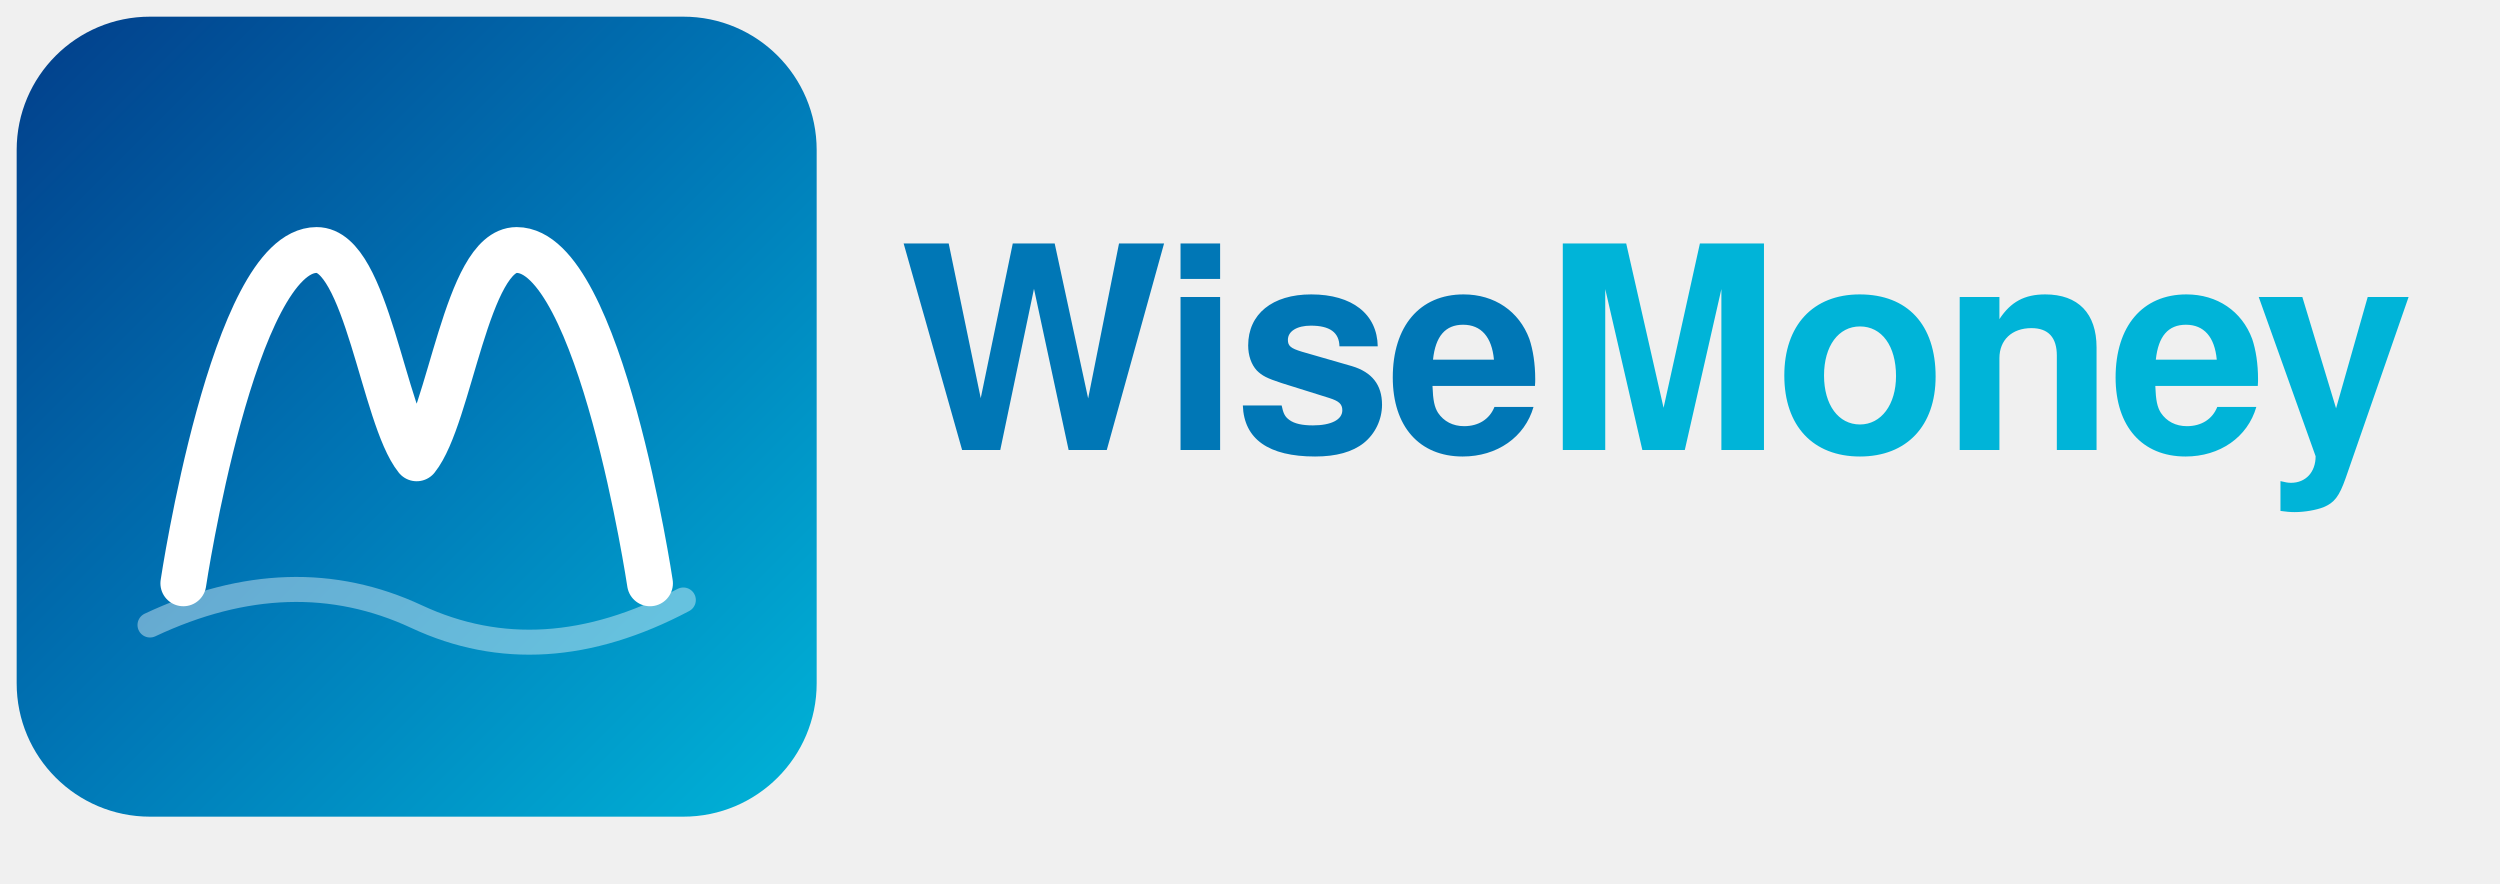
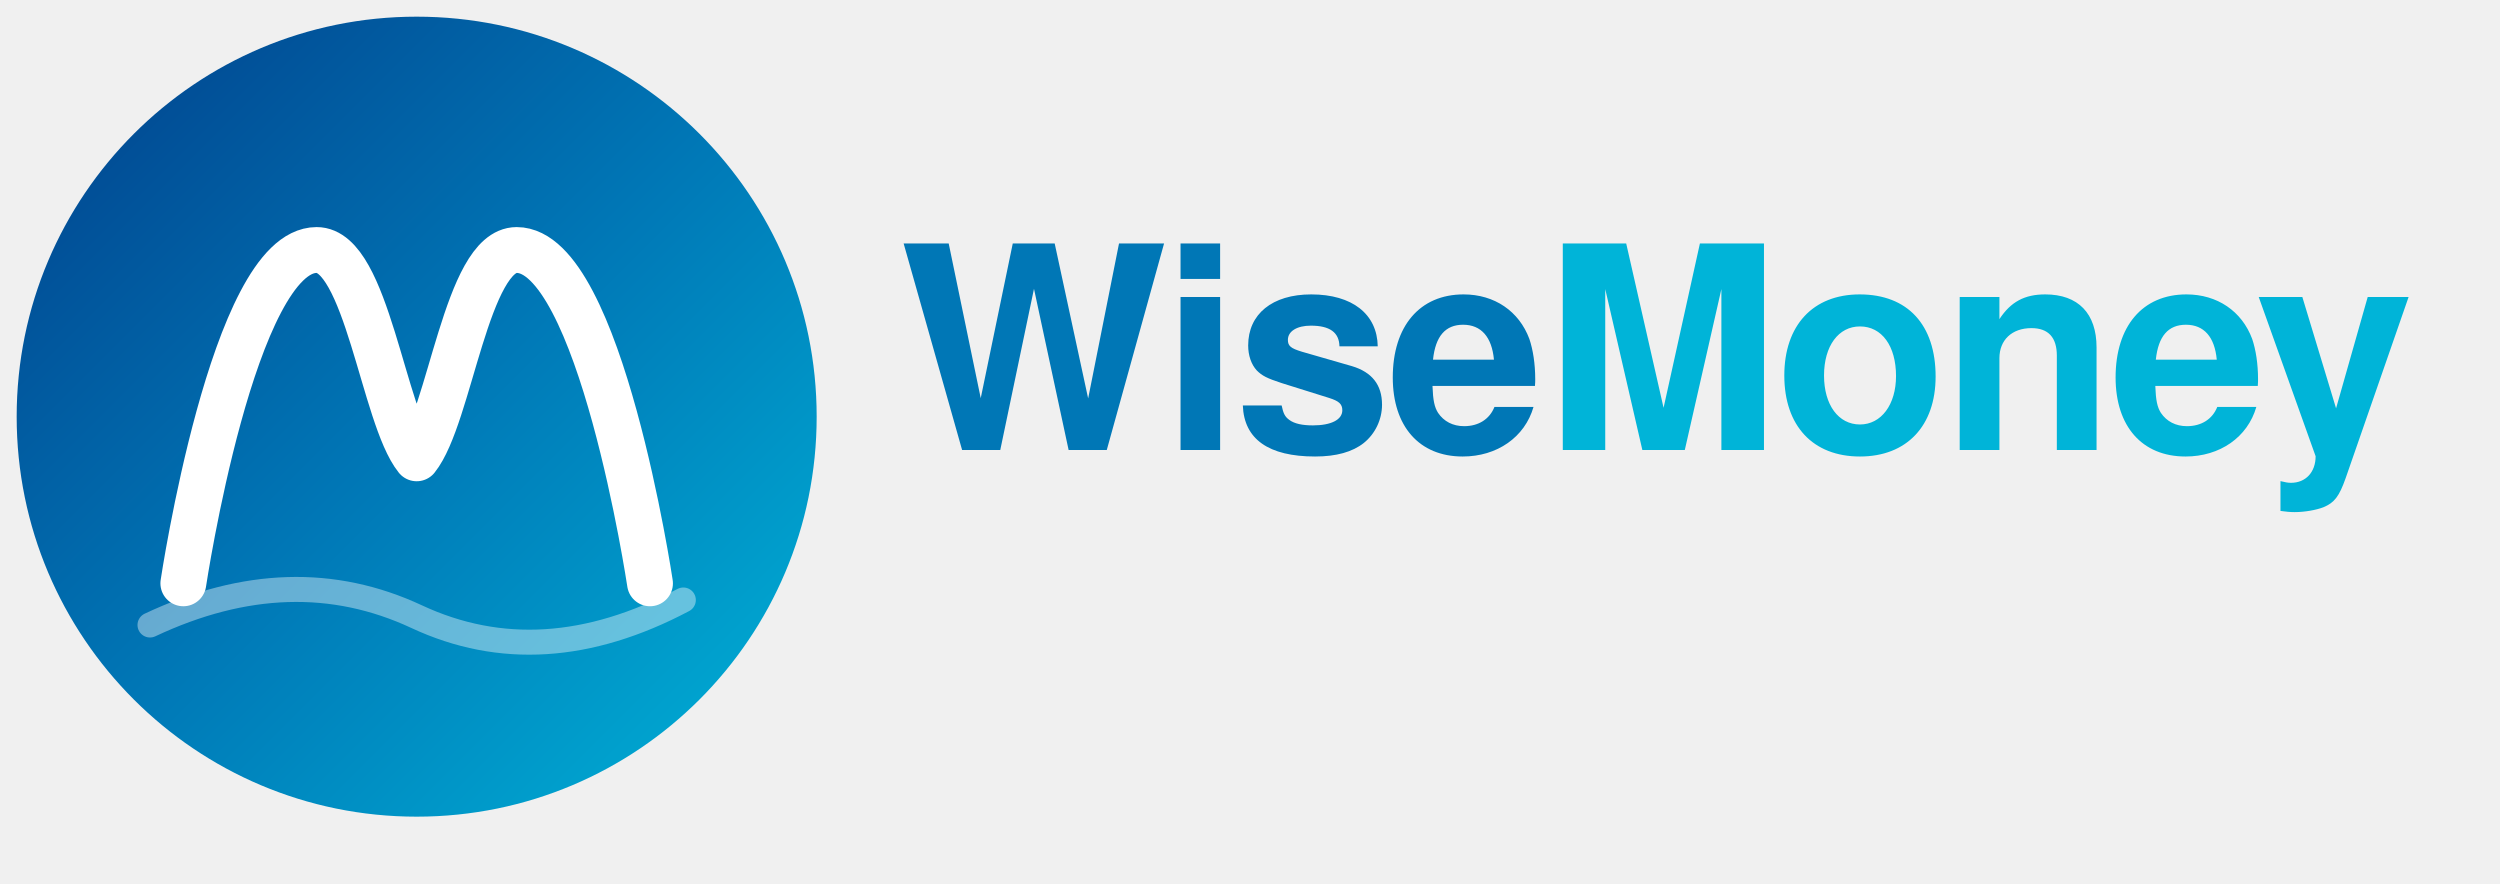
<svg xmlns="http://www.w3.org/2000/svg" viewBox="0 0 300 106" fill="none">
  <defs>
    <linearGradient id="ocean-logo" x1="0" y1="0" x2="1" y2="1">
      <stop offset="0%" stop-color="#023e8a" />
      <stop offset="50%" stop-color="#0077b6" />
      <stop offset="100%" stop-color="#00b4d8" />
    </linearGradient>
  </defs>
-   <rect x="2" y="2" width="96" height="96" rx="16" fill="url(#ocean-logo)" />
+   <circle cx="50" cy="50" r="48" fill="url(#ocean-logo)" />
  <path d="M22 70 C22 70 28 30 38 30 C44 30 46 50 50 55 C54 50 56 30 62 30 C72 30 78 70 78 70" stroke="white" stroke-width="5.5" stroke-linecap="round" stroke-linejoin="round" />
  <path d="M18 75 Q35 67 50 74 Q65 81 82 72" stroke="rgba(255,255,255,0.4)" stroke-width="3" stroke-linecap="round" fill="none" />
  <text x="108" y="54" font-family="'Helvetica Neue',Helvetica,Arial,ui-sans-serif,system-ui,sans-serif" font-size="34" font-weight="600" letter-spacing="-0.02em" fill="#0077b6">
    Wise<tspan fill="#00b4d8">Money</tspan>
  </text>
</svg>
